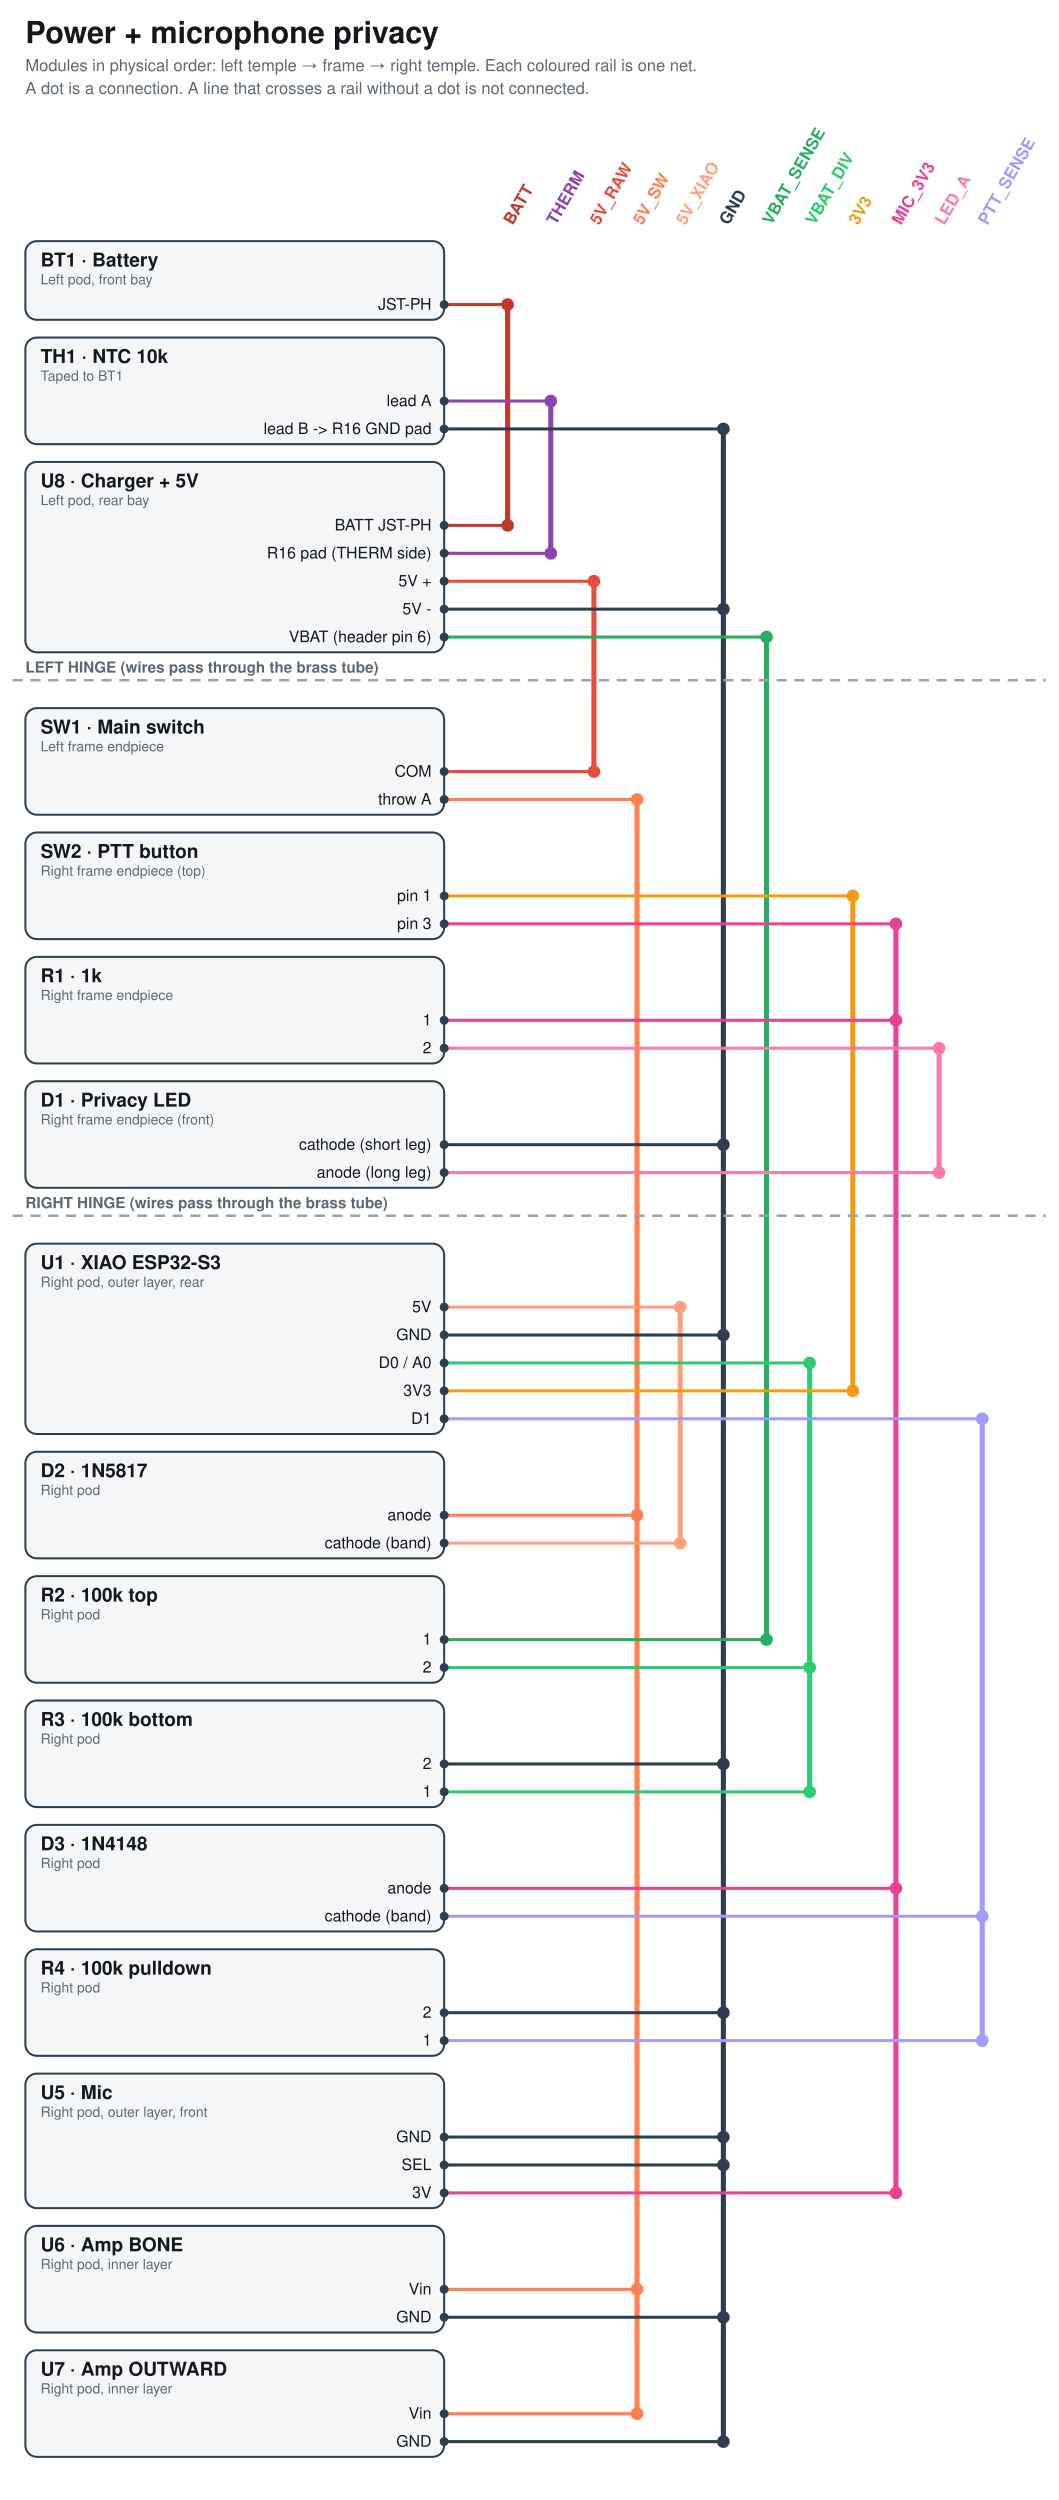
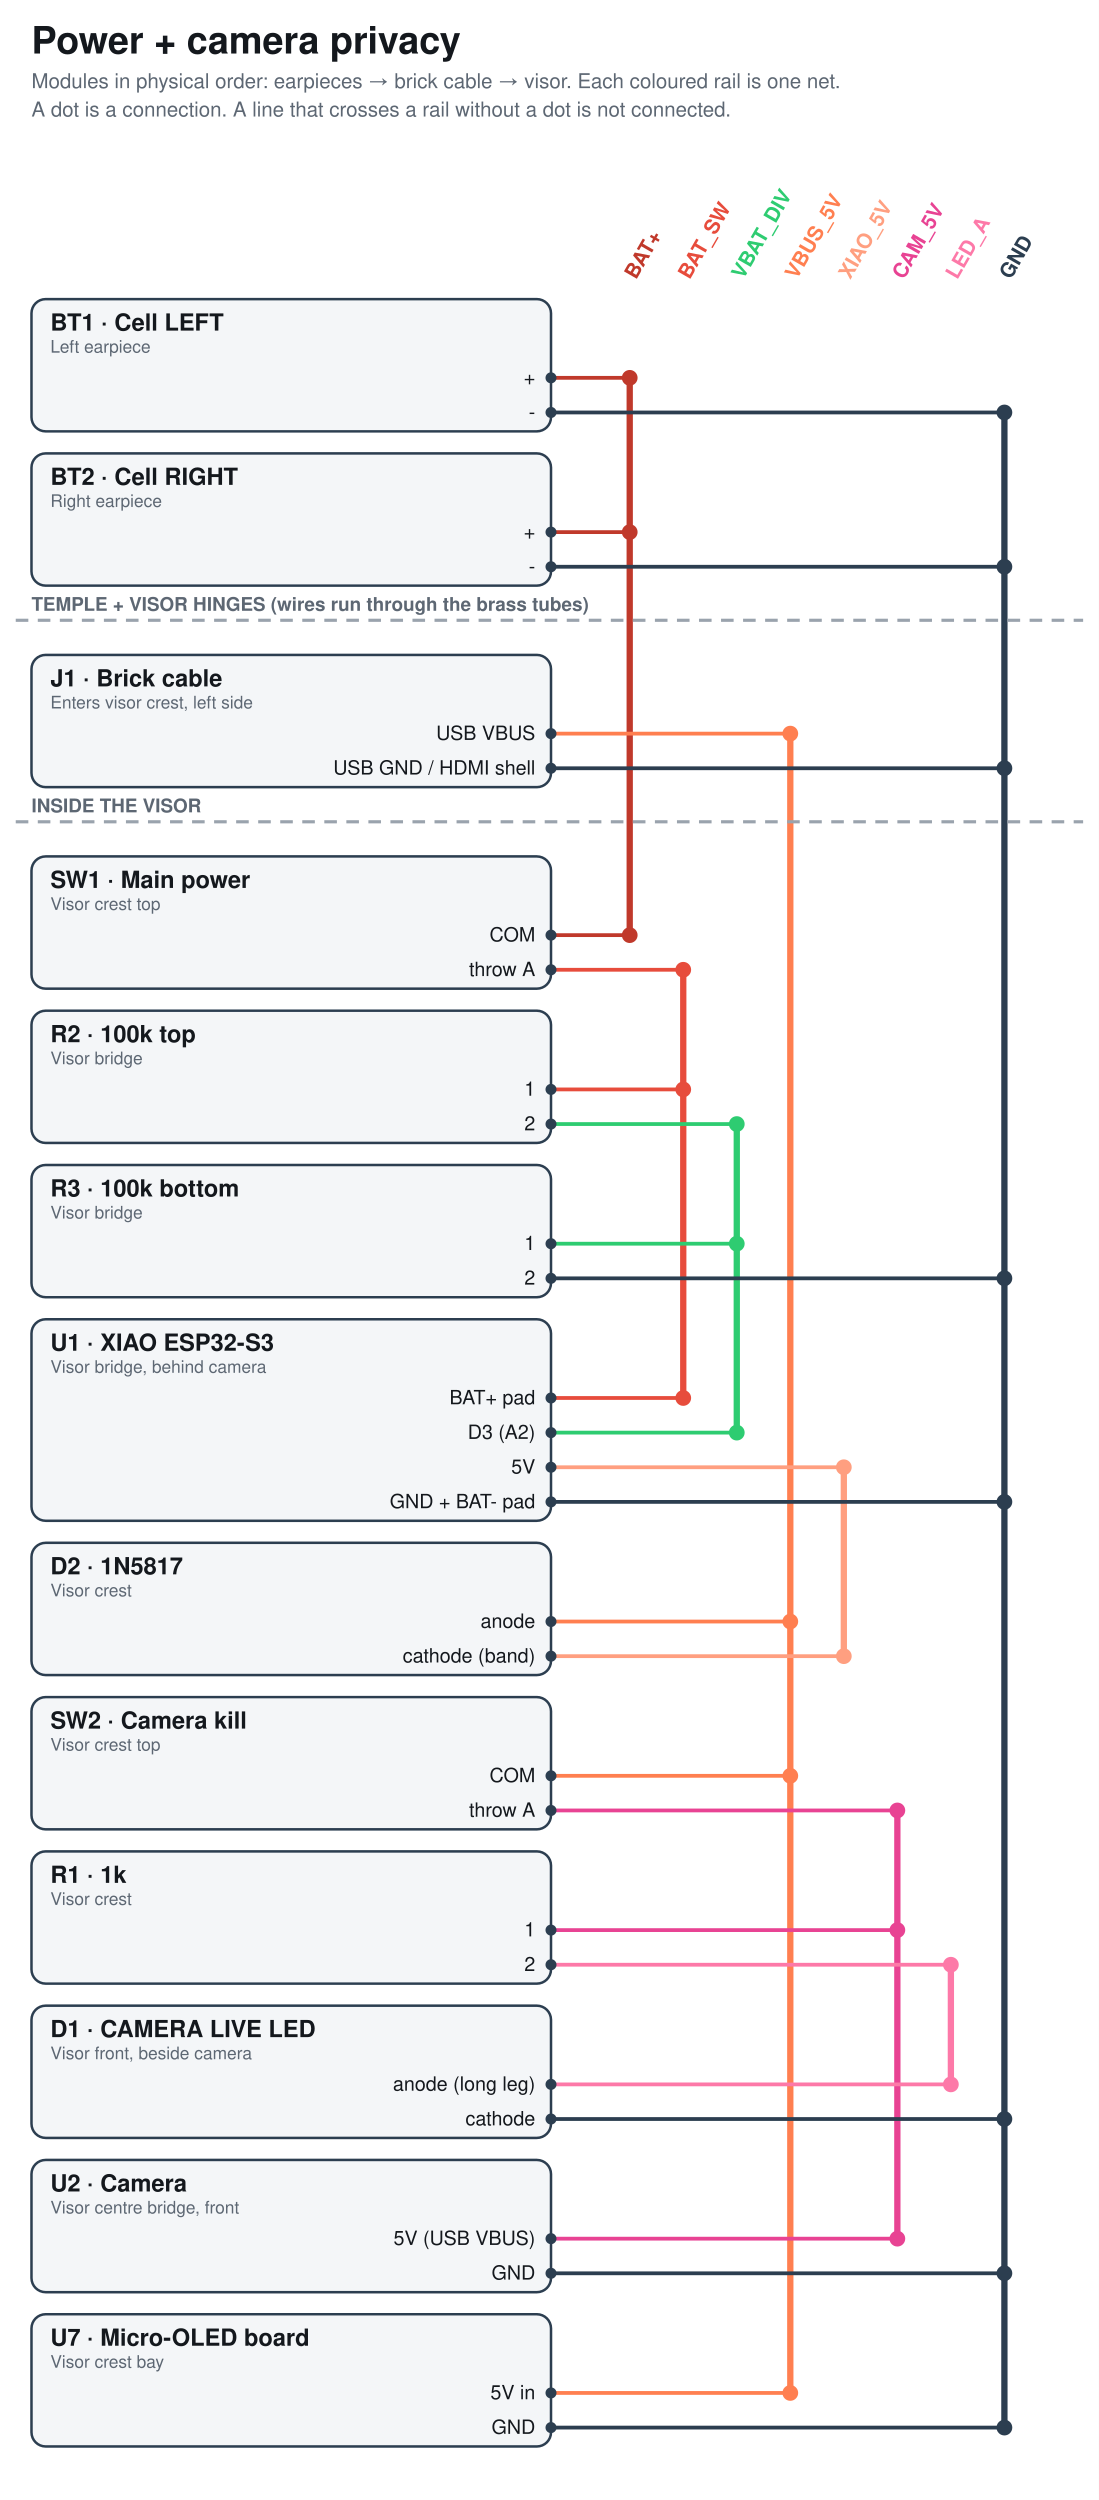
- <svg xmlns="http://www.w3.org/2000/svg" viewBox="0 0 834 1970" width="834" height="1970" font-family="Helvetica,Arial,sans-serif">
+ <svg xmlns="http://www.w3.org/2000/svg" viewBox="0 0 698 1588" width="698" height="1588" font-family="Helvetica,Arial,sans-serif">
  <rect width="100%" height="100%" fill="#ffffff" />
-   <text x="20" y="34" font-size="24" font-weight="700" fill="#14181d">Power + microphone privacy</text>
-   <text x="20" y="56" font-size="13" fill="#5d6773">Modules in physical order: left temple → frame → right temple. Each coloured rail is one net.</text>
+   <text x="20" y="34" font-size="24" font-weight="700" fill="#14181d">Power + camera privacy</text>
+   <text x="20" y="56" font-size="13" fill="#5d6773">Modules in physical order: earpieces → brick cable → visor. Each coloured rail is one net.</text>
  <text x="20" y="74" font-size="13" fill="#5d6773">A dot is a connection. A line that crosses a rail without a dot is not connected.</text>
-   <line x1="400" y1="240" x2="400" y2="414" stroke="#c0392b" stroke-width="4" />
-   <text transform="translate(404,178) rotate(-60)" font-size="13" font-weight="700" fill="#c0392b">BATT</text>
-   <line x1="434" y1="316" x2="434" y2="436" stroke="#8e44ad" stroke-width="4" />
-   <text transform="translate(438,178) rotate(-60)" font-size="13" font-weight="700" fill="#8e44ad">THERM</text>
-   <line x1="468" y1="458" x2="468" y2="608" stroke="#e74c3c" stroke-width="4" />
-   <text transform="translate(472,178) rotate(-60)" font-size="13" font-weight="700" fill="#e74c3c">5V_RAW</text>
-   <line x1="502" y1="630" x2="502" y2="1902" stroke="#ff7f50" stroke-width="4" />
-   <text transform="translate(506,178) rotate(-60)" font-size="13" font-weight="700" fill="#ff7f50">5V_SW</text>
-   <line x1="536" y1="1030" x2="536" y2="1216" stroke="#ff9f80" stroke-width="4" />
-   <text transform="translate(540,178) rotate(-60)" font-size="13" font-weight="700" fill="#ff9f80">5V_XIAO</text>
-   <line x1="570" y1="338" x2="570" y2="1924" stroke="#2c3e50" stroke-width="4" />
-   <text transform="translate(574,178) rotate(-60)" font-size="13" font-weight="700" fill="#2c3e50">GND</text>
-   <line x1="604" y1="502" x2="604" y2="1292" stroke="#27ae60" stroke-width="4" />
-   <text transform="translate(608,178) rotate(-60)" font-size="13" font-weight="700" fill="#27ae60">VBAT_SENSE</text>
-   <line x1="638" y1="1074" x2="638" y2="1412" stroke="#2ecc71" stroke-width="4" />
-   <text transform="translate(642,178) rotate(-60)" font-size="13" font-weight="700" fill="#2ecc71">VBAT_DIV</text>
-   <line x1="672" y1="706" x2="672" y2="1096" stroke="#f39c12" stroke-width="4" />
-   <text transform="translate(676,178) rotate(-60)" font-size="13" font-weight="700" fill="#f39c12">3V3</text>
-   <line x1="706" y1="728" x2="706" y2="1728" stroke="#e84393" stroke-width="4" />
-   <text transform="translate(710,178) rotate(-60)" font-size="13" font-weight="700" fill="#e84393">MIC_3V3</text>
-   <line x1="740" y1="826" x2="740" y2="924" stroke="#fd79a8" stroke-width="4" />
-   <text transform="translate(744,178) rotate(-60)" font-size="13" font-weight="700" fill="#fd79a8">LED_A</text>
-   <line x1="774" y1="1118" x2="774" y2="1608" stroke="#a29bfe" stroke-width="4" />
-   <text transform="translate(778,178) rotate(-60)" font-size="13" font-weight="700" fill="#a29bfe">PTT_SENSE</text>
-   <rect x="20" y="190" width="330" height="62" rx="9" fill="#f4f6f8" stroke="#2c3e50" stroke-width="1.6" />
-   <text x="32" y="210" font-size="15" font-weight="700" fill="#14181d">BT1 · Battery</text>
-   <text x="32" y="224" font-size="11" fill="#5d6773">Left pod, front bay</text>
-   <text x="340" y="244" font-size="12.5" text-anchor="end" fill="#14181d">JST-PH</text>
+   <line x1="400" y1="240" x2="400" y2="594" stroke="#c0392b" stroke-width="4" />
+   <text transform="translate(404,178) rotate(-60)" font-size="13" font-weight="700" fill="#c0392b">BAT+</text>
+   <line x1="434" y1="616" x2="434" y2="888" stroke="#e74c3c" stroke-width="4" />
+   <text transform="translate(438,178) rotate(-60)" font-size="13" font-weight="700" fill="#e74c3c">BAT_SW</text>
+   <line x1="468" y1="714" x2="468" y2="910" stroke="#2ecc71" stroke-width="4" />
+   <text transform="translate(472,178) rotate(-60)" font-size="13" font-weight="700" fill="#2ecc71">VBAT_DIV</text>
+   <line x1="502" y1="466" x2="502" y2="1520" stroke="#ff7f50" stroke-width="4" />
+   <text transform="translate(506,178) rotate(-60)" font-size="13" font-weight="700" fill="#ff7f50">VBUS_5V</text>
+   <line x1="536" y1="932" x2="536" y2="1052" stroke="#ff9f80" stroke-width="4" />
+   <text transform="translate(540,178) rotate(-60)" font-size="13" font-weight="700" fill="#ff9f80">XIAO_5V</text>
+   <line x1="570" y1="1150" x2="570" y2="1422" stroke="#e84393" stroke-width="4" />
+   <text transform="translate(574,178) rotate(-60)" font-size="13" font-weight="700" fill="#e84393">CAM_5V</text>
+   <line x1="604" y1="1248" x2="604" y2="1324" stroke="#fd79a8" stroke-width="4" />
+   <text transform="translate(608,178) rotate(-60)" font-size="13" font-weight="700" fill="#fd79a8">LED_A</text>
+   <line x1="638" y1="262" x2="638" y2="1542" stroke="#2c3e50" stroke-width="4" />
+   <text transform="translate(642,178) rotate(-60)" font-size="13" font-weight="700" fill="#2c3e50">GND</text>
+   <rect x="20" y="190" width="330" height="84" rx="9" fill="#f4f6f8" stroke="#2c3e50" stroke-width="1.6" />
+   <text x="32" y="210" font-size="15" font-weight="700" fill="#14181d">BT1 · Cell LEFT</text>
+   <text x="32" y="224" font-size="11" fill="#5d6773">Left earpiece</text>
+   <text x="340" y="244" font-size="12.5" text-anchor="end" fill="#14181d">+</text>
  <line x1="350" y1="240" x2="400" y2="240" stroke="#c0392b" stroke-width="2.4" />
  <circle cx="350" cy="240" r="3.5" fill="#2c3e50" />
  <circle cx="400" cy="240" r="5" fill="#c0392b" />
-   <rect x="20" y="266" width="330" height="84" rx="9" fill="#f4f6f8" stroke="#2c3e50" stroke-width="1.6" />
-   <text x="32" y="286" font-size="15" font-weight="700" fill="#14181d">TH1 · NTC 10k</text>
-   <text x="32" y="300" font-size="11" fill="#5d6773">Taped to BT1</text>
-   <text x="340" y="320" font-size="12.5" text-anchor="end" fill="#14181d">lead A</text>
-   <line x1="350" y1="316" x2="434" y2="316" stroke="#8e44ad" stroke-width="2.4" />
-   <circle cx="350" cy="316" r="3.5" fill="#2c3e50" />
-   <circle cx="434" cy="316" r="5" fill="#8e44ad" />
-   <text x="340" y="342" font-size="12.5" text-anchor="end" fill="#14181d">lead B -&gt; R16 GND pad</text>
-   <line x1="350" y1="338" x2="570" y2="338" stroke="#2c3e50" stroke-width="2.4" />
+   <text x="340" y="266" font-size="12.5" text-anchor="end" fill="#14181d">-</text>
+   <line x1="350" y1="262" x2="638" y2="262" stroke="#2c3e50" stroke-width="2.4" />
+   <circle cx="350" cy="262" r="3.5" fill="#2c3e50" />
+   <circle cx="638" cy="262" r="5" fill="#2c3e50" />
+   <rect x="20" y="288" width="330" height="84" rx="9" fill="#f4f6f8" stroke="#2c3e50" stroke-width="1.6" />
+   <text x="32" y="308" font-size="15" font-weight="700" fill="#14181d">BT2 · Cell RIGHT</text>
+   <text x="32" y="322" font-size="11" fill="#5d6773">Right earpiece</text>
+   <text x="340" y="342" font-size="12.5" text-anchor="end" fill="#14181d">+</text>
+   <line x1="350" y1="338" x2="400" y2="338" stroke="#c0392b" stroke-width="2.4" />
  <circle cx="350" cy="338" r="3.5" fill="#2c3e50" />
-   <circle cx="570" cy="338" r="5" fill="#2c3e50" />
-   <rect x="20" y="364" width="330" height="150" rx="9" fill="#f4f6f8" stroke="#2c3e50" stroke-width="1.6" />
-   <text x="32" y="384" font-size="15" font-weight="700" fill="#14181d">U8 · Charger + 5V</text>
-   <text x="32" y="398" font-size="11" fill="#5d6773">Left pod, rear bay</text>
-   <text x="340" y="418" font-size="12.5" text-anchor="end" fill="#14181d">BATT JST-PH</text>
-   <line x1="350" y1="414" x2="400" y2="414" stroke="#c0392b" stroke-width="2.4" />
-   <circle cx="350" cy="414" r="3.5" fill="#2c3e50" />
-   <circle cx="400" cy="414" r="5" fill="#c0392b" />
-   <text x="340" y="440" font-size="12.5" text-anchor="end" fill="#14181d">R16 pad (THERM side)</text>
-   <line x1="350" y1="436" x2="434" y2="436" stroke="#8e44ad" stroke-width="2.4" />
-   <circle cx="350" cy="436" r="3.5" fill="#2c3e50" />
-   <circle cx="434" cy="436" r="5" fill="#8e44ad" />
-   <text x="340" y="462" font-size="12.5" text-anchor="end" fill="#14181d">5V +</text>
-   <line x1="350" y1="458" x2="468" y2="458" stroke="#e74c3c" stroke-width="2.4" />
-   <circle cx="350" cy="458" r="3.5" fill="#2c3e50" />
-   <circle cx="468" cy="458" r="5" fill="#e74c3c" />
-   <text x="340" y="484" font-size="12.5" text-anchor="end" fill="#14181d">5V -</text>
-   <line x1="350" y1="480" x2="570" y2="480" stroke="#2c3e50" stroke-width="2.4" />
-   <circle cx="350" cy="480" r="3.5" fill="#2c3e50" />
-   <circle cx="570" cy="480" r="5" fill="#2c3e50" />
-   <text x="340" y="506" font-size="12.5" text-anchor="end" fill="#14181d">VBAT (header pin 6)</text>
-   <line x1="350" y1="502" x2="604" y2="502" stroke="#27ae60" stroke-width="2.4" />
-   <circle cx="350" cy="502" r="3.5" fill="#2c3e50" />
-   <circle cx="604" cy="502" r="5" fill="#27ae60" />
-   <line x1="10" y1="536" x2="824" y2="536" stroke="#9aa3ad" stroke-width="2" stroke-dasharray="8 6" />
-   <text x="20" y="530" font-size="12" font-weight="700" fill="#5d6773">LEFT HINGE  (wires pass through the brass tube)</text>
-   <rect x="20" y="558" width="330" height="84" rx="9" fill="#f4f6f8" stroke="#2c3e50" stroke-width="1.6" />
-   <text x="32" y="578" font-size="15" font-weight="700" fill="#14181d">SW1 · Main switch</text>
-   <text x="32" y="592" font-size="11" fill="#5d6773">Left frame endpiece</text>
-   <text x="340" y="612" font-size="12.5" text-anchor="end" fill="#14181d">COM</text>
-   <line x1="350" y1="608" x2="468" y2="608" stroke="#e74c3c" stroke-width="2.4" />
-   <circle cx="350" cy="608" r="3.5" fill="#2c3e50" />
-   <circle cx="468" cy="608" r="5" fill="#e74c3c" />
-   <text x="340" y="634" font-size="12.5" text-anchor="end" fill="#14181d">throw A</text>
-   <line x1="350" y1="630" x2="502" y2="630" stroke="#ff7f50" stroke-width="2.4" />
-   <circle cx="350" cy="630" r="3.5" fill="#2c3e50" />
-   <circle cx="502" cy="630" r="5" fill="#ff7f50" />
-   <rect x="20" y="656" width="330" height="84" rx="9" fill="#f4f6f8" stroke="#2c3e50" stroke-width="1.6" />
-   <text x="32" y="676" font-size="15" font-weight="700" fill="#14181d">SW2 · PTT button</text>
-   <text x="32" y="690" font-size="11" fill="#5d6773">Right frame endpiece (top)</text>
-   <text x="340" y="710" font-size="12.5" text-anchor="end" fill="#14181d">pin 1</text>
-   <line x1="350" y1="706" x2="672" y2="706" stroke="#f39c12" stroke-width="2.4" />
-   <circle cx="350" cy="706" r="3.5" fill="#2c3e50" />
-   <circle cx="672" cy="706" r="5" fill="#f39c12" />
-   <text x="340" y="732" font-size="12.5" text-anchor="end" fill="#14181d">pin 3</text>
-   <line x1="350" y1="728" x2="706" y2="728" stroke="#e84393" stroke-width="2.4" />
-   <circle cx="350" cy="728" r="3.5" fill="#2c3e50" />
-   <circle cx="706" cy="728" r="5" fill="#e84393" />
-   <rect x="20" y="754" width="330" height="84" rx="9" fill="#f4f6f8" stroke="#2c3e50" stroke-width="1.6" />
-   <text x="32" y="774" font-size="15" font-weight="700" fill="#14181d">R1 · 1k</text>
-   <text x="32" y="788" font-size="11" fill="#5d6773">Right frame endpiece</text>
-   <text x="340" y="808" font-size="12.5" text-anchor="end" fill="#14181d">1</text>
-   <line x1="350" y1="804" x2="706" y2="804" stroke="#e84393" stroke-width="2.4" />
-   <circle cx="350" cy="804" r="3.5" fill="#2c3e50" />
-   <circle cx="706" cy="804" r="5" fill="#e84393" />
-   <text x="340" y="830" font-size="12.5" text-anchor="end" fill="#14181d">2</text>
-   <line x1="350" y1="826" x2="740" y2="826" stroke="#fd79a8" stroke-width="2.4" />
-   <circle cx="350" cy="826" r="3.5" fill="#2c3e50" />
-   <circle cx="740" cy="826" r="5" fill="#fd79a8" />
-   <rect x="20" y="852" width="330" height="84" rx="9" fill="#f4f6f8" stroke="#2c3e50" stroke-width="1.6" />
-   <text x="32" y="872" font-size="15" font-weight="700" fill="#14181d">D1 · Privacy LED</text>
-   <text x="32" y="886" font-size="11" fill="#5d6773">Right frame endpiece (front)</text>
-   <text x="340" y="906" font-size="12.5" text-anchor="end" fill="#14181d">cathode (short leg)</text>
-   <line x1="350" y1="902" x2="570" y2="902" stroke="#2c3e50" stroke-width="2.4" />
-   <circle cx="350" cy="902" r="3.5" fill="#2c3e50" />
-   <circle cx="570" cy="902" r="5" fill="#2c3e50" />
-   <text x="340" y="928" font-size="12.5" text-anchor="end" fill="#14181d">anode (long leg)</text>
-   <line x1="350" y1="924" x2="740" y2="924" stroke="#fd79a8" stroke-width="2.4" />
-   <circle cx="350" cy="924" r="3.5" fill="#2c3e50" />
-   <circle cx="740" cy="924" r="5" fill="#fd79a8" />
-   <line x1="10" y1="958" x2="824" y2="958" stroke="#9aa3ad" stroke-width="2" stroke-dasharray="8 6" />
-   <text x="20" y="952" font-size="12" font-weight="700" fill="#5d6773">RIGHT HINGE  (wires pass through the brass tube)</text>
-   <rect x="20" y="980" width="330" height="150" rx="9" fill="#f4f6f8" stroke="#2c3e50" stroke-width="1.6" />
-   <text x="32" y="1000" font-size="15" font-weight="700" fill="#14181d">U1 · XIAO ESP32-S3</text>
-   <text x="32" y="1014" font-size="11" fill="#5d6773">Right pod, outer layer, rear</text>
-   <text x="340" y="1034" font-size="12.5" text-anchor="end" fill="#14181d">5V</text>
-   <line x1="350" y1="1030" x2="536" y2="1030" stroke="#ff9f80" stroke-width="2.4" />
+   <circle cx="400" cy="338" r="5" fill="#c0392b" />
+   <text x="340" y="364" font-size="12.5" text-anchor="end" fill="#14181d">-</text>
+   <line x1="350" y1="360" x2="638" y2="360" stroke="#2c3e50" stroke-width="2.4" />
+   <circle cx="350" cy="360" r="3.5" fill="#2c3e50" />
+   <circle cx="638" cy="360" r="5" fill="#2c3e50" />
+   <line x1="10" y1="394" x2="688" y2="394" stroke="#9aa3ad" stroke-width="2" stroke-dasharray="8 6" />
+   <text x="20" y="388" font-size="12" font-weight="700" fill="#5d6773">TEMPLE + VISOR HINGES  (wires run through the brass tubes)</text>
+   <rect x="20" y="416" width="330" height="84" rx="9" fill="#f4f6f8" stroke="#2c3e50" stroke-width="1.6" />
+   <text x="32" y="436" font-size="15" font-weight="700" fill="#14181d">J1 · Brick cable</text>
+   <text x="32" y="450" font-size="11" fill="#5d6773">Enters visor crest, left side</text>
+   <text x="340" y="470" font-size="12.5" text-anchor="end" fill="#14181d">USB VBUS</text>
+   <line x1="350" y1="466" x2="502" y2="466" stroke="#ff7f50" stroke-width="2.4" />
+   <circle cx="350" cy="466" r="3.5" fill="#2c3e50" />
+   <circle cx="502" cy="466" r="5" fill="#ff7f50" />
+   <text x="340" y="492" font-size="12.5" text-anchor="end" fill="#14181d">USB GND / HDMI shell</text>
+   <line x1="350" y1="488" x2="638" y2="488" stroke="#2c3e50" stroke-width="2.4" />
+   <circle cx="350" cy="488" r="3.5" fill="#2c3e50" />
+   <circle cx="638" cy="488" r="5" fill="#2c3e50" />
+   <line x1="10" y1="522" x2="688" y2="522" stroke="#9aa3ad" stroke-width="2" stroke-dasharray="8 6" />
+   <text x="20" y="516" font-size="12" font-weight="700" fill="#5d6773">INSIDE THE VISOR</text>
+   <rect x="20" y="544" width="330" height="84" rx="9" fill="#f4f6f8" stroke="#2c3e50" stroke-width="1.6" />
+   <text x="32" y="564" font-size="15" font-weight="700" fill="#14181d">SW1 · Main power</text>
+   <text x="32" y="578" font-size="11" fill="#5d6773">Visor crest top</text>
+   <text x="340" y="598" font-size="12.5" text-anchor="end" fill="#14181d">COM</text>
+   <line x1="350" y1="594" x2="400" y2="594" stroke="#c0392b" stroke-width="2.4" />
+   <circle cx="350" cy="594" r="3.5" fill="#2c3e50" />
+   <circle cx="400" cy="594" r="5" fill="#c0392b" />
+   <text x="340" y="620" font-size="12.5" text-anchor="end" fill="#14181d">throw A</text>
+   <line x1="350" y1="616" x2="434" y2="616" stroke="#e74c3c" stroke-width="2.4" />
+   <circle cx="350" cy="616" r="3.5" fill="#2c3e50" />
+   <circle cx="434" cy="616" r="5" fill="#e74c3c" />
+   <rect x="20" y="642" width="330" height="84" rx="9" fill="#f4f6f8" stroke="#2c3e50" stroke-width="1.6" />
+   <text x="32" y="662" font-size="15" font-weight="700" fill="#14181d">R2 · 100k top</text>
+   <text x="32" y="676" font-size="11" fill="#5d6773">Visor bridge</text>
+   <text x="340" y="696" font-size="12.5" text-anchor="end" fill="#14181d">1</text>
+   <line x1="350" y1="692" x2="434" y2="692" stroke="#e74c3c" stroke-width="2.4" />
+   <circle cx="350" cy="692" r="3.5" fill="#2c3e50" />
+   <circle cx="434" cy="692" r="5" fill="#e74c3c" />
+   <text x="340" y="718" font-size="12.5" text-anchor="end" fill="#14181d">2</text>
+   <line x1="350" y1="714" x2="468" y2="714" stroke="#2ecc71" stroke-width="2.4" />
+   <circle cx="350" cy="714" r="3.5" fill="#2c3e50" />
+   <circle cx="468" cy="714" r="5" fill="#2ecc71" />
+   <rect x="20" y="740" width="330" height="84" rx="9" fill="#f4f6f8" stroke="#2c3e50" stroke-width="1.6" />
+   <text x="32" y="760" font-size="15" font-weight="700" fill="#14181d">R3 · 100k bottom</text>
+   <text x="32" y="774" font-size="11" fill="#5d6773">Visor bridge</text>
+   <text x="340" y="794" font-size="12.5" text-anchor="end" fill="#14181d">1</text>
+   <line x1="350" y1="790" x2="468" y2="790" stroke="#2ecc71" stroke-width="2.4" />
+   <circle cx="350" cy="790" r="3.5" fill="#2c3e50" />
+   <circle cx="468" cy="790" r="5" fill="#2ecc71" />
+   <text x="340" y="816" font-size="12.5" text-anchor="end" fill="#14181d">2</text>
+   <line x1="350" y1="812" x2="638" y2="812" stroke="#2c3e50" stroke-width="2.4" />
+   <circle cx="350" cy="812" r="3.5" fill="#2c3e50" />
+   <circle cx="638" cy="812" r="5" fill="#2c3e50" />
+   <rect x="20" y="838" width="330" height="128" rx="9" fill="#f4f6f8" stroke="#2c3e50" stroke-width="1.6" />
+   <text x="32" y="858" font-size="15" font-weight="700" fill="#14181d">U1 · XIAO ESP32-S3</text>
+   <text x="32" y="872" font-size="11" fill="#5d6773">Visor bridge, behind camera</text>
+   <text x="340" y="892" font-size="12.5" text-anchor="end" fill="#14181d">BAT+ pad</text>
+   <line x1="350" y1="888" x2="434" y2="888" stroke="#e74c3c" stroke-width="2.4" />
+   <circle cx="350" cy="888" r="3.5" fill="#2c3e50" />
+   <circle cx="434" cy="888" r="5" fill="#e74c3c" />
+   <text x="340" y="914" font-size="12.5" text-anchor="end" fill="#14181d">D3 (A2)</text>
+   <line x1="350" y1="910" x2="468" y2="910" stroke="#2ecc71" stroke-width="2.4" />
+   <circle cx="350" cy="910" r="3.5" fill="#2c3e50" />
+   <circle cx="468" cy="910" r="5" fill="#2ecc71" />
+   <text x="340" y="936" font-size="12.5" text-anchor="end" fill="#14181d">5V</text>
+   <line x1="350" y1="932" x2="536" y2="932" stroke="#ff9f80" stroke-width="2.4" />
+   <circle cx="350" cy="932" r="3.5" fill="#2c3e50" />
+   <circle cx="536" cy="932" r="5" fill="#ff9f80" />
+   <text x="340" y="958" font-size="12.5" text-anchor="end" fill="#14181d">GND + BAT- pad</text>
+   <line x1="350" y1="954" x2="638" y2="954" stroke="#2c3e50" stroke-width="2.4" />
+   <circle cx="350" cy="954" r="3.5" fill="#2c3e50" />
+   <circle cx="638" cy="954" r="5" fill="#2c3e50" />
+   <rect x="20" y="980" width="330" height="84" rx="9" fill="#f4f6f8" stroke="#2c3e50" stroke-width="1.6" />
+   <text x="32" y="1000" font-size="15" font-weight="700" fill="#14181d">D2 · 1N5817</text>
+   <text x="32" y="1014" font-size="11" fill="#5d6773">Visor crest</text>
+   <text x="340" y="1034" font-size="12.5" text-anchor="end" fill="#14181d">anode</text>
+   <line x1="350" y1="1030" x2="502" y2="1030" stroke="#ff7f50" stroke-width="2.4" />
  <circle cx="350" cy="1030" r="3.5" fill="#2c3e50" />
-   <circle cx="536" cy="1030" r="5" fill="#ff9f80" />
-   <text x="340" y="1056" font-size="12.5" text-anchor="end" fill="#14181d">GND</text>
-   <line x1="350" y1="1052" x2="570" y2="1052" stroke="#2c3e50" stroke-width="2.4" />
+   <circle cx="502" cy="1030" r="5" fill="#ff7f50" />
+   <text x="340" y="1056" font-size="12.5" text-anchor="end" fill="#14181d">cathode (band)</text>
+   <line x1="350" y1="1052" x2="536" y2="1052" stroke="#ff9f80" stroke-width="2.4" />
  <circle cx="350" cy="1052" r="3.5" fill="#2c3e50" />
-   <circle cx="570" cy="1052" r="5" fill="#2c3e50" />
-   <text x="340" y="1078" font-size="12.5" text-anchor="end" fill="#14181d">D0 / A0</text>
-   <line x1="350" y1="1074" x2="638" y2="1074" stroke="#2ecc71" stroke-width="2.4" />
-   <circle cx="350" cy="1074" r="3.5" fill="#2c3e50" />
-   <circle cx="638" cy="1074" r="5" fill="#2ecc71" />
-   <text x="340" y="1100" font-size="12.5" text-anchor="end" fill="#14181d">3V3</text>
-   <line x1="350" y1="1096" x2="672" y2="1096" stroke="#f39c12" stroke-width="2.4" />
-   <circle cx="350" cy="1096" r="3.5" fill="#2c3e50" />
-   <circle cx="672" cy="1096" r="5" fill="#f39c12" />
-   <text x="340" y="1122" font-size="12.5" text-anchor="end" fill="#14181d">D1</text>
-   <line x1="350" y1="1118" x2="774" y2="1118" stroke="#a29bfe" stroke-width="2.4" />
-   <circle cx="350" cy="1118" r="3.5" fill="#2c3e50" />
-   <circle cx="774" cy="1118" r="5" fill="#a29bfe" />
-   <rect x="20" y="1144" width="330" height="84" rx="9" fill="#f4f6f8" stroke="#2c3e50" stroke-width="1.6" />
-   <text x="32" y="1164" font-size="15" font-weight="700" fill="#14181d">D2 · 1N5817</text>
-   <text x="32" y="1178" font-size="11" fill="#5d6773">Right pod</text>
-   <text x="340" y="1198" font-size="12.5" text-anchor="end" fill="#14181d">anode</text>
-   <line x1="350" y1="1194" x2="502" y2="1194" stroke="#ff7f50" stroke-width="2.4" />
-   <circle cx="350" cy="1194" r="3.5" fill="#2c3e50" />
-   <circle cx="502" cy="1194" r="5" fill="#ff7f50" />
-   <text x="340" y="1220" font-size="12.5" text-anchor="end" fill="#14181d">cathode (band)</text>
-   <line x1="350" y1="1216" x2="536" y2="1216" stroke="#ff9f80" stroke-width="2.4" />
-   <circle cx="350" cy="1216" r="3.5" fill="#2c3e50" />
-   <circle cx="536" cy="1216" r="5" fill="#ff9f80" />
-   <rect x="20" y="1242" width="330" height="84" rx="9" fill="#f4f6f8" stroke="#2c3e50" stroke-width="1.6" />
-   <text x="32" y="1262" font-size="15" font-weight="700" fill="#14181d">R2 · 100k top</text>
-   <text x="32" y="1276" font-size="11" fill="#5d6773">Right pod</text>
-   <text x="340" y="1296" font-size="12.5" text-anchor="end" fill="#14181d">1</text>
-   <line x1="350" y1="1292" x2="604" y2="1292" stroke="#27ae60" stroke-width="2.4" />
-   <circle cx="350" cy="1292" r="3.5" fill="#2c3e50" />
-   <circle cx="604" cy="1292" r="5" fill="#27ae60" />
-   <text x="340" y="1318" font-size="12.5" text-anchor="end" fill="#14181d">2</text>
-   <line x1="350" y1="1314" x2="638" y2="1314" stroke="#2ecc71" stroke-width="2.4" />
-   <circle cx="350" cy="1314" r="3.5" fill="#2c3e50" />
-   <circle cx="638" cy="1314" r="5" fill="#2ecc71" />
-   <rect x="20" y="1340" width="330" height="84" rx="9" fill="#f4f6f8" stroke="#2c3e50" stroke-width="1.6" />
-   <text x="32" y="1360" font-size="15" font-weight="700" fill="#14181d">R3 · 100k bottom</text>
-   <text x="32" y="1374" font-size="11" fill="#5d6773">Right pod</text>
-   <text x="340" y="1394" font-size="12.5" text-anchor="end" fill="#14181d">2</text>
-   <line x1="350" y1="1390" x2="570" y2="1390" stroke="#2c3e50" stroke-width="2.4" />
-   <circle cx="350" cy="1390" r="3.5" fill="#2c3e50" />
-   <circle cx="570" cy="1390" r="5" fill="#2c3e50" />
-   <text x="340" y="1416" font-size="12.5" text-anchor="end" fill="#14181d">1</text>
-   <line x1="350" y1="1412" x2="638" y2="1412" stroke="#2ecc71" stroke-width="2.4" />
-   <circle cx="350" cy="1412" r="3.5" fill="#2c3e50" />
-   <circle cx="638" cy="1412" r="5" fill="#2ecc71" />
-   <rect x="20" y="1438" width="330" height="84" rx="9" fill="#f4f6f8" stroke="#2c3e50" stroke-width="1.6" />
-   <text x="32" y="1458" font-size="15" font-weight="700" fill="#14181d">D3 · 1N4148</text>
-   <text x="32" y="1472" font-size="11" fill="#5d6773">Right pod</text>
-   <text x="340" y="1492" font-size="12.5" text-anchor="end" fill="#14181d">anode</text>
-   <line x1="350" y1="1488" x2="706" y2="1488" stroke="#e84393" stroke-width="2.4" />
-   <circle cx="350" cy="1488" r="3.5" fill="#2c3e50" />
-   <circle cx="706" cy="1488" r="5" fill="#e84393" />
-   <text x="340" y="1514" font-size="12.5" text-anchor="end" fill="#14181d">cathode (band)</text>
-   <line x1="350" y1="1510" x2="774" y2="1510" stroke="#a29bfe" stroke-width="2.4" />
-   <circle cx="350" cy="1510" r="3.5" fill="#2c3e50" />
-   <circle cx="774" cy="1510" r="5" fill="#a29bfe" />
-   <rect x="20" y="1536" width="330" height="84" rx="9" fill="#f4f6f8" stroke="#2c3e50" stroke-width="1.6" />
-   <text x="32" y="1556" font-size="15" font-weight="700" fill="#14181d">R4 · 100k pulldown</text>
-   <text x="32" y="1570" font-size="11" fill="#5d6773">Right pod</text>
-   <text x="340" y="1590" font-size="12.5" text-anchor="end" fill="#14181d">2</text>
-   <line x1="350" y1="1586" x2="570" y2="1586" stroke="#2c3e50" stroke-width="2.4" />
-   <circle cx="350" cy="1586" r="3.5" fill="#2c3e50" />
-   <circle cx="570" cy="1586" r="5" fill="#2c3e50" />
-   <text x="340" y="1612" font-size="12.5" text-anchor="end" fill="#14181d">1</text>
-   <line x1="350" y1="1608" x2="774" y2="1608" stroke="#a29bfe" stroke-width="2.4" />
-   <circle cx="350" cy="1608" r="3.5" fill="#2c3e50" />
-   <circle cx="774" cy="1608" r="5" fill="#a29bfe" />
-   <rect x="20" y="1634" width="330" height="106" rx="9" fill="#f4f6f8" stroke="#2c3e50" stroke-width="1.6" />
-   <text x="32" y="1654" font-size="15" font-weight="700" fill="#14181d">U5 · Mic</text>
-   <text x="32" y="1668" font-size="11" fill="#5d6773">Right pod, outer layer, front</text>
-   <text x="340" y="1688" font-size="12.5" text-anchor="end" fill="#14181d">GND</text>
-   <line x1="350" y1="1684" x2="570" y2="1684" stroke="#2c3e50" stroke-width="2.4" />
-   <circle cx="350" cy="1684" r="3.5" fill="#2c3e50" />
-   <circle cx="570" cy="1684" r="5" fill="#2c3e50" />
-   <text x="340" y="1710" font-size="12.5" text-anchor="end" fill="#14181d">SEL</text>
-   <line x1="350" y1="1706" x2="570" y2="1706" stroke="#2c3e50" stroke-width="2.4" />
-   <circle cx="350" cy="1706" r="3.5" fill="#2c3e50" />
-   <circle cx="570" cy="1706" r="5" fill="#2c3e50" />
-   <text x="340" y="1732" font-size="12.5" text-anchor="end" fill="#14181d">3V</text>
-   <line x1="350" y1="1728" x2="706" y2="1728" stroke="#e84393" stroke-width="2.4" />
-   <circle cx="350" cy="1728" r="3.5" fill="#2c3e50" />
-   <circle cx="706" cy="1728" r="5" fill="#e84393" />
-   <rect x="20" y="1754" width="330" height="84" rx="9" fill="#f4f6f8" stroke="#2c3e50" stroke-width="1.6" />
-   <text x="32" y="1774" font-size="15" font-weight="700" fill="#14181d">U6 · Amp BONE</text>
-   <text x="32" y="1788" font-size="11" fill="#5d6773">Right pod, inner layer</text>
-   <text x="340" y="1808" font-size="12.5" text-anchor="end" fill="#14181d">Vin</text>
-   <line x1="350" y1="1804" x2="502" y2="1804" stroke="#ff7f50" stroke-width="2.4" />
-   <circle cx="350" cy="1804" r="3.5" fill="#2c3e50" />
-   <circle cx="502" cy="1804" r="5" fill="#ff7f50" />
-   <text x="340" y="1830" font-size="12.5" text-anchor="end" fill="#14181d">GND</text>
-   <line x1="350" y1="1826" x2="570" y2="1826" stroke="#2c3e50" stroke-width="2.4" />
-   <circle cx="350" cy="1826" r="3.5" fill="#2c3e50" />
-   <circle cx="570" cy="1826" r="5" fill="#2c3e50" />
-   <rect x="20" y="1852" width="330" height="84" rx="9" fill="#f4f6f8" stroke="#2c3e50" stroke-width="1.6" />
-   <text x="32" y="1872" font-size="15" font-weight="700" fill="#14181d">U7 · Amp OUTWARD</text>
-   <text x="32" y="1886" font-size="11" fill="#5d6773">Right pod, inner layer</text>
-   <text x="340" y="1906" font-size="12.5" text-anchor="end" fill="#14181d">Vin</text>
-   <line x1="350" y1="1902" x2="502" y2="1902" stroke="#ff7f50" stroke-width="2.4" />
-   <circle cx="350" cy="1902" r="3.5" fill="#2c3e50" />
-   <circle cx="502" cy="1902" r="5" fill="#ff7f50" />
-   <text x="340" y="1928" font-size="12.5" text-anchor="end" fill="#14181d">GND</text>
-   <line x1="350" y1="1924" x2="570" y2="1924" stroke="#2c3e50" stroke-width="2.4" />
-   <circle cx="350" cy="1924" r="3.5" fill="#2c3e50" />
-   <circle cx="570" cy="1924" r="5" fill="#2c3e50" />
+   <circle cx="536" cy="1052" r="5" fill="#ff9f80" />
+   <rect x="20" y="1078" width="330" height="84" rx="9" fill="#f4f6f8" stroke="#2c3e50" stroke-width="1.6" />
+   <text x="32" y="1098" font-size="15" font-weight="700" fill="#14181d">SW2 · Camera kill</text>
+   <text x="32" y="1112" font-size="11" fill="#5d6773">Visor crest top</text>
+   <text x="340" y="1132" font-size="12.5" text-anchor="end" fill="#14181d">COM</text>
+   <line x1="350" y1="1128" x2="502" y2="1128" stroke="#ff7f50" stroke-width="2.4" />
+   <circle cx="350" cy="1128" r="3.5" fill="#2c3e50" />
+   <circle cx="502" cy="1128" r="5" fill="#ff7f50" />
+   <text x="340" y="1154" font-size="12.5" text-anchor="end" fill="#14181d">throw A</text>
+   <line x1="350" y1="1150" x2="570" y2="1150" stroke="#e84393" stroke-width="2.4" />
+   <circle cx="350" cy="1150" r="3.5" fill="#2c3e50" />
+   <circle cx="570" cy="1150" r="5" fill="#e84393" />
+   <rect x="20" y="1176" width="330" height="84" rx="9" fill="#f4f6f8" stroke="#2c3e50" stroke-width="1.6" />
+   <text x="32" y="1196" font-size="15" font-weight="700" fill="#14181d">R1 · 1k</text>
+   <text x="32" y="1210" font-size="11" fill="#5d6773">Visor crest</text>
+   <text x="340" y="1230" font-size="12.5" text-anchor="end" fill="#14181d">1</text>
+   <line x1="350" y1="1226" x2="570" y2="1226" stroke="#e84393" stroke-width="2.4" />
+   <circle cx="350" cy="1226" r="3.5" fill="#2c3e50" />
+   <circle cx="570" cy="1226" r="5" fill="#e84393" />
+   <text x="340" y="1252" font-size="12.5" text-anchor="end" fill="#14181d">2</text>
+   <line x1="350" y1="1248" x2="604" y2="1248" stroke="#fd79a8" stroke-width="2.4" />
+   <circle cx="350" cy="1248" r="3.5" fill="#2c3e50" />
+   <circle cx="604" cy="1248" r="5" fill="#fd79a8" />
+   <rect x="20" y="1274" width="330" height="84" rx="9" fill="#f4f6f8" stroke="#2c3e50" stroke-width="1.6" />
+   <text x="32" y="1294" font-size="15" font-weight="700" fill="#14181d">D1 · CAMERA LIVE LED</text>
+   <text x="32" y="1308" font-size="11" fill="#5d6773">Visor front, beside camera</text>
+   <text x="340" y="1328" font-size="12.5" text-anchor="end" fill="#14181d">anode (long leg)</text>
+   <line x1="350" y1="1324" x2="604" y2="1324" stroke="#fd79a8" stroke-width="2.4" />
+   <circle cx="350" cy="1324" r="3.5" fill="#2c3e50" />
+   <circle cx="604" cy="1324" r="5" fill="#fd79a8" />
+   <text x="340" y="1350" font-size="12.5" text-anchor="end" fill="#14181d">cathode</text>
+   <line x1="350" y1="1346" x2="638" y2="1346" stroke="#2c3e50" stroke-width="2.4" />
+   <circle cx="350" cy="1346" r="3.5" fill="#2c3e50" />
+   <circle cx="638" cy="1346" r="5" fill="#2c3e50" />
+   <rect x="20" y="1372" width="330" height="84" rx="9" fill="#f4f6f8" stroke="#2c3e50" stroke-width="1.6" />
+   <text x="32" y="1392" font-size="15" font-weight="700" fill="#14181d">U2 · Camera</text>
+   <text x="32" y="1406" font-size="11" fill="#5d6773">Visor centre bridge, front</text>
+   <text x="340" y="1426" font-size="12.5" text-anchor="end" fill="#14181d">5V (USB VBUS)</text>
+   <line x1="350" y1="1422" x2="570" y2="1422" stroke="#e84393" stroke-width="2.4" />
+   <circle cx="350" cy="1422" r="3.5" fill="#2c3e50" />
+   <circle cx="570" cy="1422" r="5" fill="#e84393" />
+   <text x="340" y="1448" font-size="12.5" text-anchor="end" fill="#14181d">GND</text>
+   <line x1="350" y1="1444" x2="638" y2="1444" stroke="#2c3e50" stroke-width="2.4" />
+   <circle cx="350" cy="1444" r="3.5" fill="#2c3e50" />
+   <circle cx="638" cy="1444" r="5" fill="#2c3e50" />
+   <rect x="20" y="1470" width="330" height="84" rx="9" fill="#f4f6f8" stroke="#2c3e50" stroke-width="1.6" />
+   <text x="32" y="1490" font-size="15" font-weight="700" fill="#14181d">U7 · Micro-OLED board</text>
+   <text x="32" y="1504" font-size="11" fill="#5d6773">Visor crest bay</text>
+   <text x="340" y="1524" font-size="12.5" text-anchor="end" fill="#14181d">5V in</text>
+   <line x1="350" y1="1520" x2="502" y2="1520" stroke="#ff7f50" stroke-width="2.4" />
+   <circle cx="350" cy="1520" r="3.5" fill="#2c3e50" />
+   <circle cx="502" cy="1520" r="5" fill="#ff7f50" />
+   <text x="340" y="1546" font-size="12.5" text-anchor="end" fill="#14181d">GND</text>
+   <line x1="350" y1="1542" x2="638" y2="1542" stroke="#2c3e50" stroke-width="2.4" />
+   <circle cx="350" cy="1542" r="3.5" fill="#2c3e50" />
+   <circle cx="638" cy="1542" r="5" fill="#2c3e50" />
</svg>
